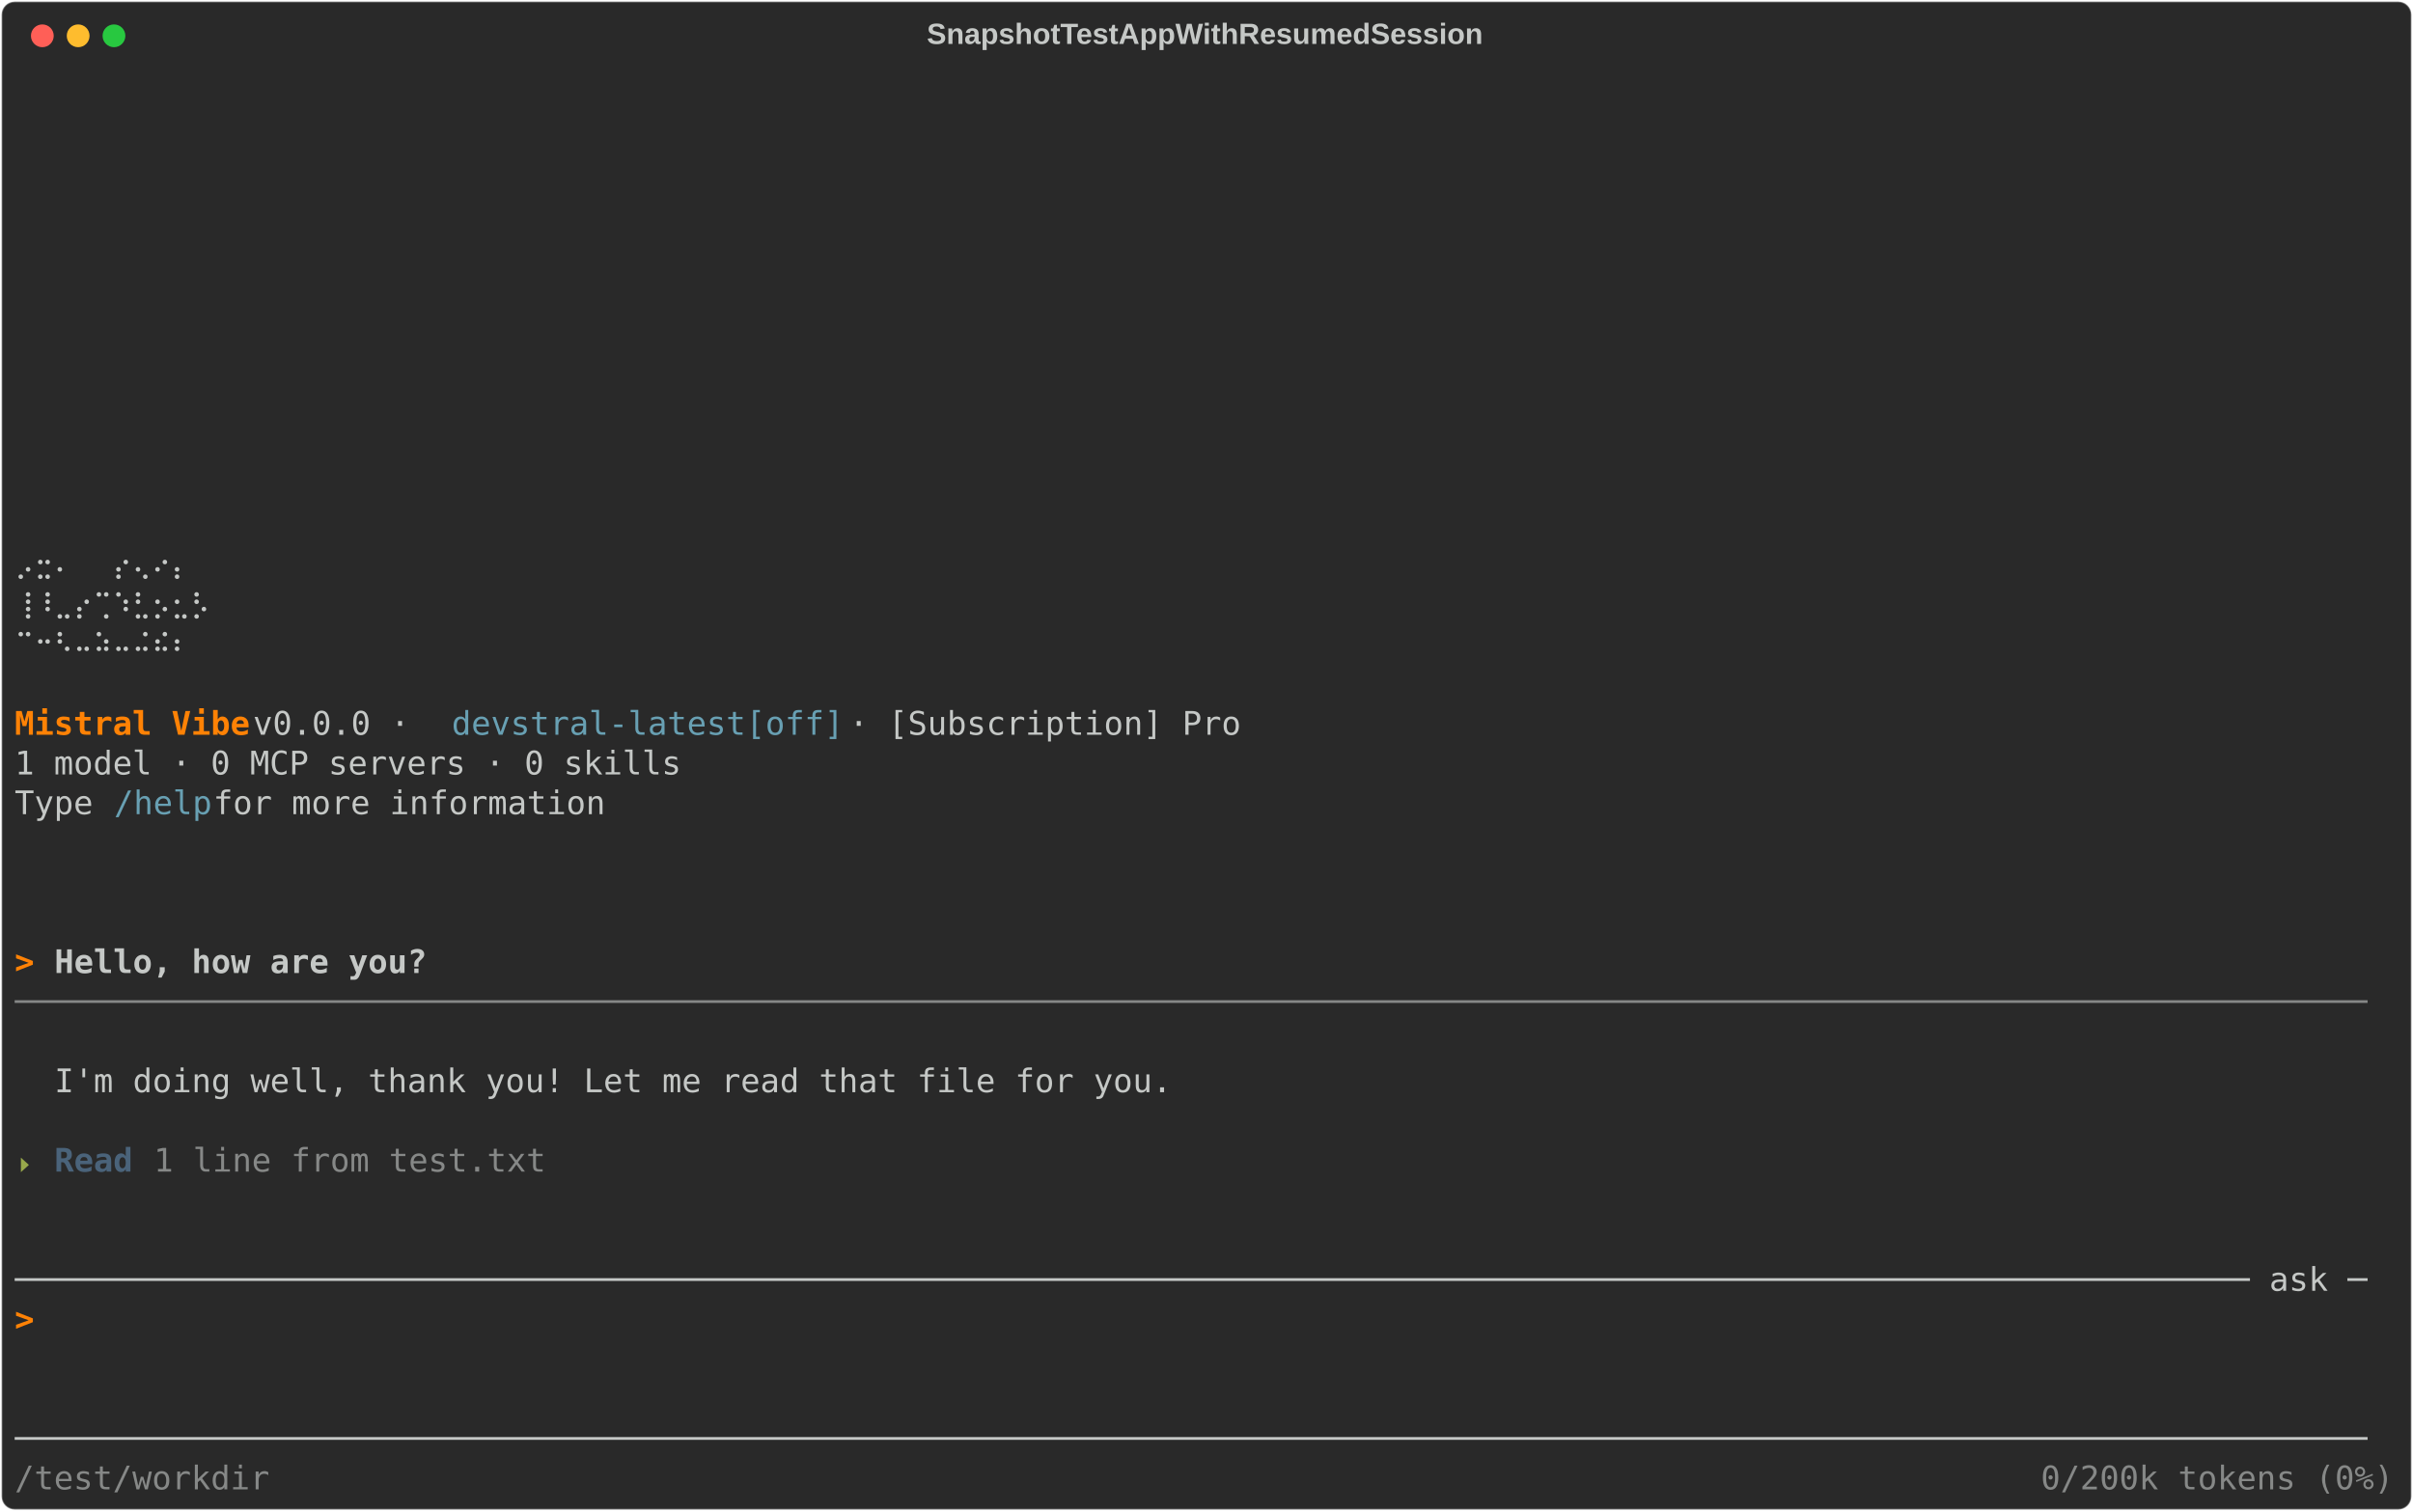
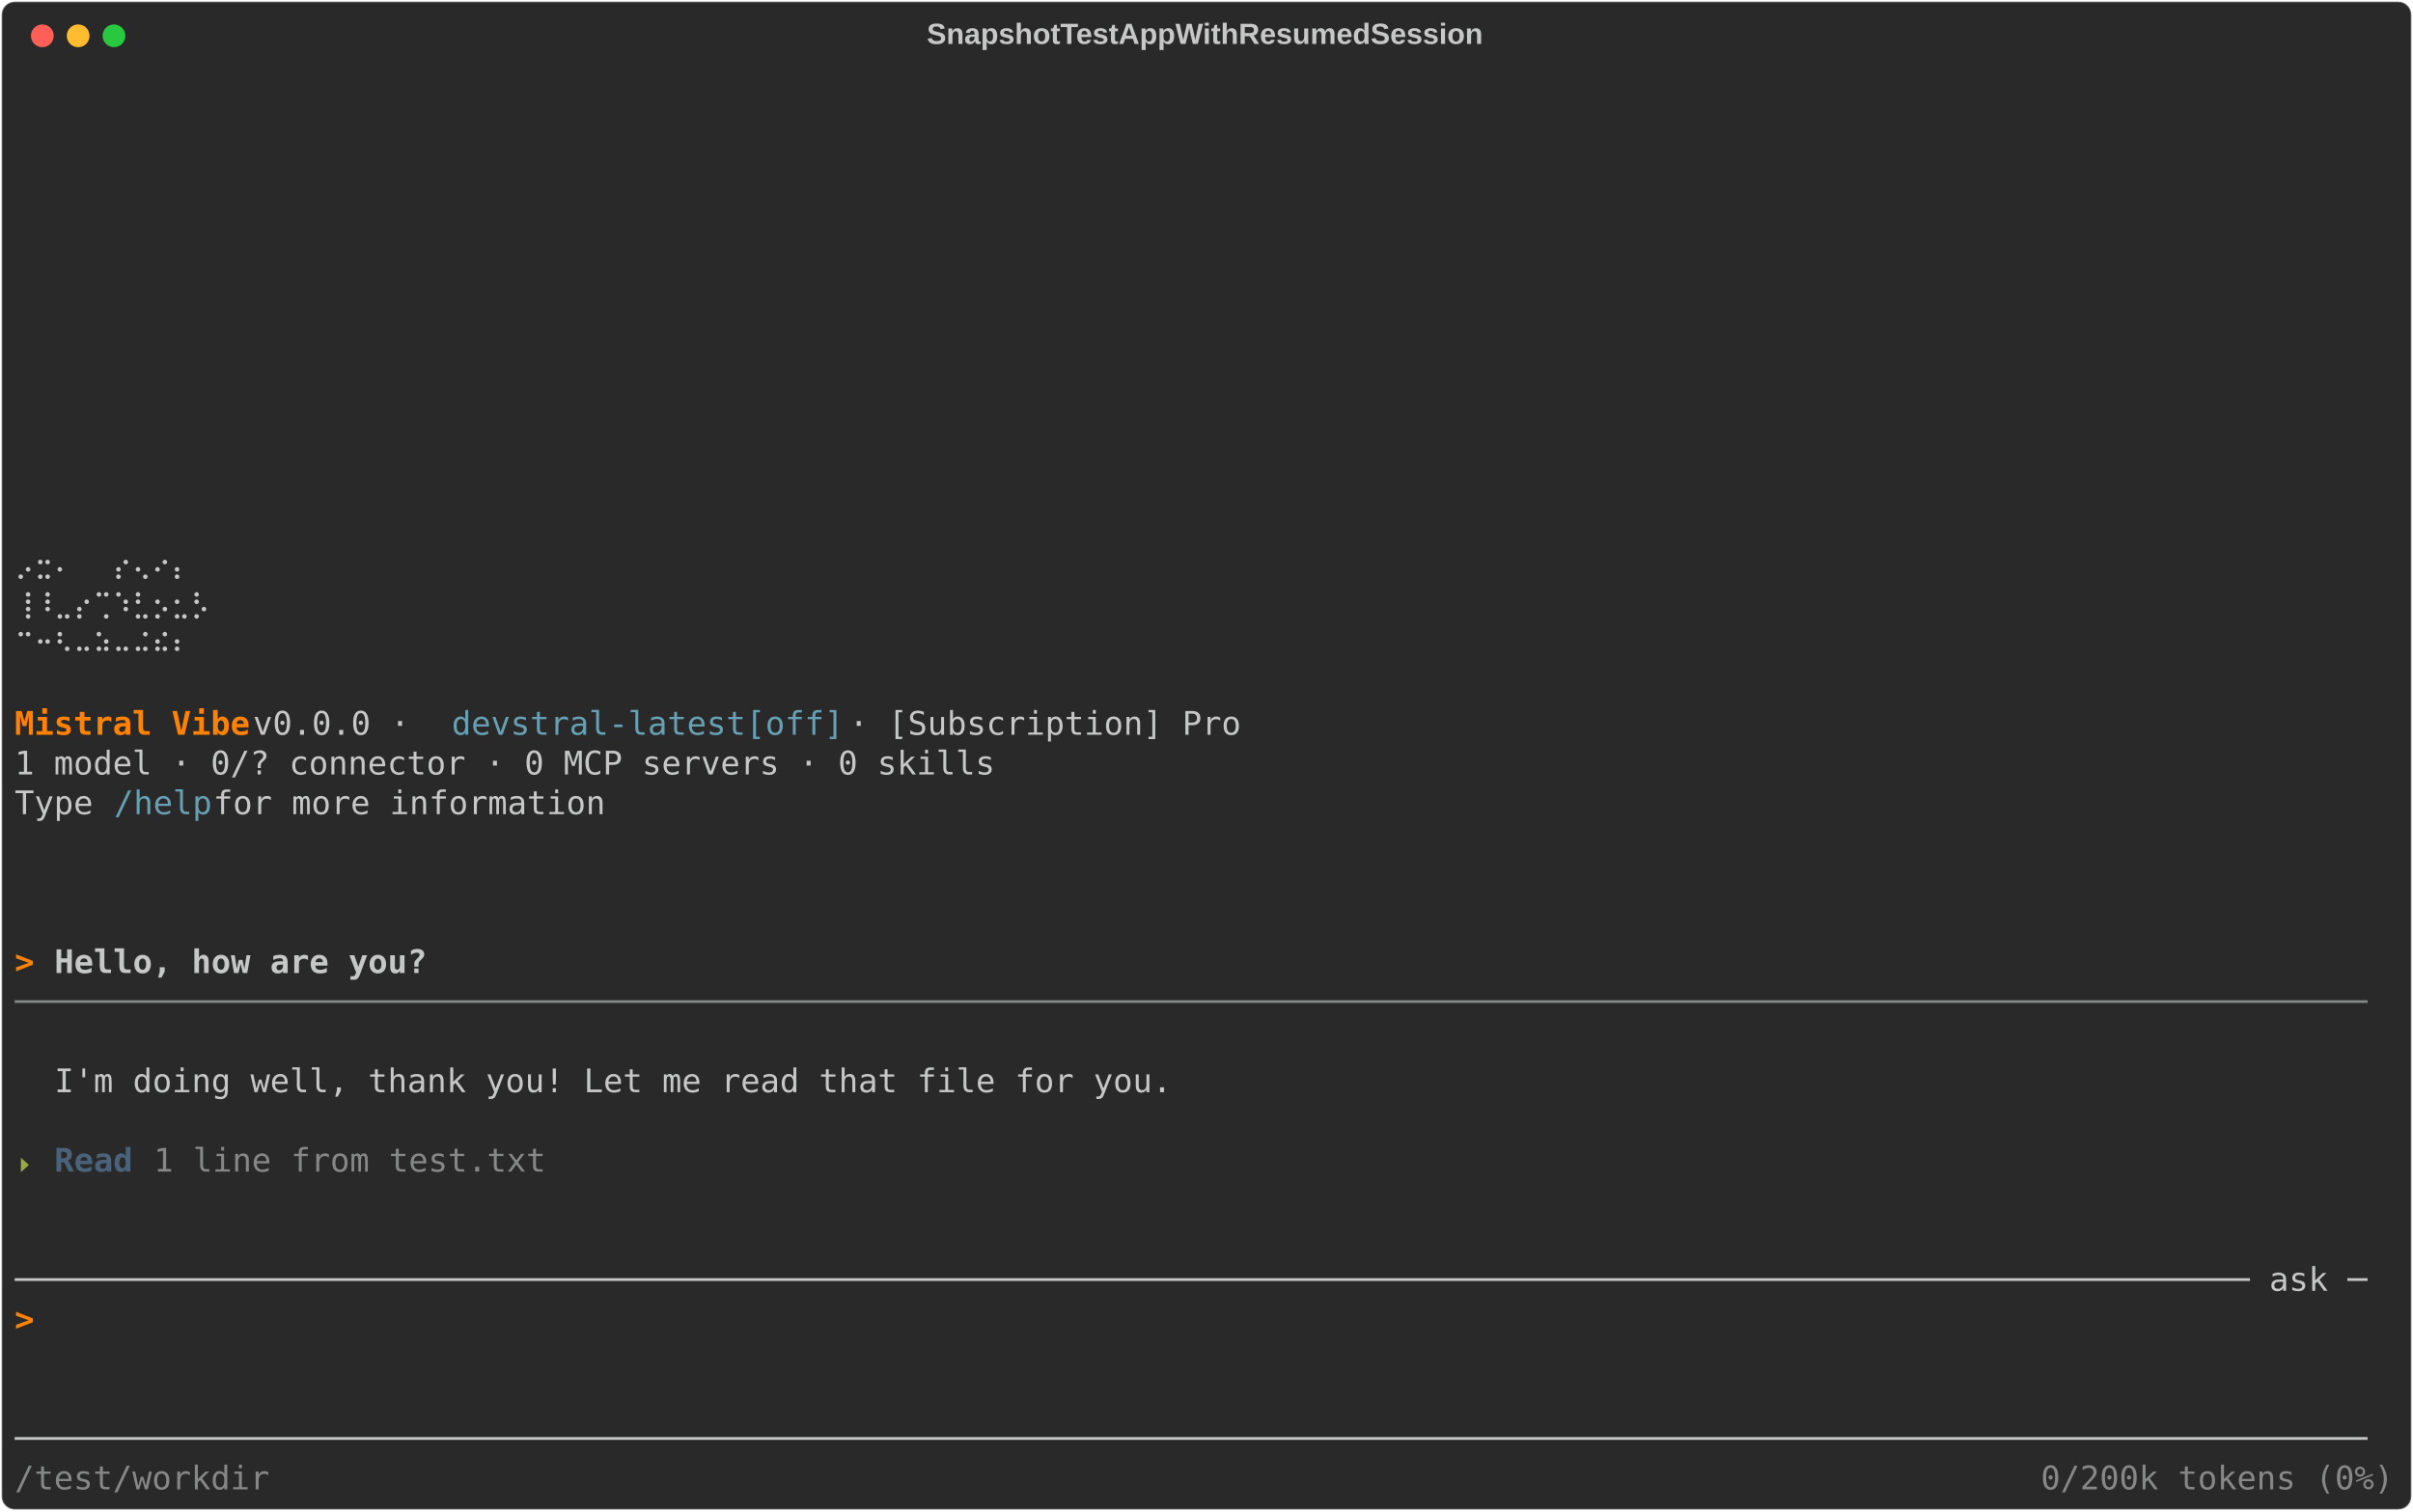
<svg xmlns="http://www.w3.org/2000/svg" class="rich-terminal" viewBox="0 0 1482 928.4">
  <style>

    @font-face {
        font-family: "Fira Code";
        src: local("FiraCode-Regular"),
                url("https://cdnjs.cloudflare.com/ajax/libs/firacode/6.2.0/woff2/FiraCode-Regular.woff2") format("woff2"),
                url("https://cdnjs.cloudflare.com/ajax/libs/firacode/6.2.0/woff/FiraCode-Regular.woff") format("woff");
        font-style: normal;
        font-weight: 400;
    }
    @font-face {
        font-family: "Fira Code";
        src: local("FiraCode-Bold"),
                url("https://cdnjs.cloudflare.com/ajax/libs/firacode/6.2.0/woff2/FiraCode-Bold.woff2") format("woff2"),
                url("https://cdnjs.cloudflare.com/ajax/libs/firacode/6.2.0/woff/FiraCode-Bold.woff") format("woff");
        font-style: bold;
        font-weight: 700;
    }

    .terminal-matrix {
        font-family: Fira Code, monospace;
        font-size: 20px;
        line-height: 24.4px;
        font-variant-east-asian: full-width;
    }

    .terminal-title {
        font-size: 18px;
        font-weight: bold;
        font-family: arial;
    }

    .terminal-r1 { fill: #c5c8c6 }
.terminal-r2 { fill: #ff8205;font-weight: bold }
.terminal-r3 { fill: #68a0b3 }
.terminal-r4 { fill: #c5c8c6;font-weight: bold }
.terminal-r5 { fill: #868887 }
.terminal-r6 { fill: #98a84b }
.terminal-r7 { fill: #4a637a;font-weight: bold }
    </style>
  <defs>
    <clipPath id="terminal-clip-terminal">
      <rect x="0" y="0" width="1463.0" height="877.4" />
    </clipPath>
    <clipPath id="terminal-line-0">
      <rect x="0" y="1.5" width="1464" height="24.65" />
    </clipPath>
    <clipPath id="terminal-line-1">
      <rect x="0" y="25.9" width="1464" height="24.65" />
    </clipPath>
    <clipPath id="terminal-line-2">
      <rect x="0" y="50.3" width="1464" height="24.65" />
    </clipPath>
    <clipPath id="terminal-line-3">
      <rect x="0" y="74.7" width="1464" height="24.65" />
    </clipPath>
    <clipPath id="terminal-line-4">
      <rect x="0" y="99.1" width="1464" height="24.65" />
    </clipPath>
    <clipPath id="terminal-line-5">
      <rect x="0" y="123.5" width="1464" height="24.65" />
    </clipPath>
    <clipPath id="terminal-line-6">
      <rect x="0" y="147.9" width="1464" height="24.65" />
    </clipPath>
    <clipPath id="terminal-line-7">
      <rect x="0" y="172.3" width="1464" height="24.65" />
    </clipPath>
    <clipPath id="terminal-line-8">
      <rect x="0" y="196.7" width="1464" height="24.65" />
    </clipPath>
    <clipPath id="terminal-line-9">
      <rect x="0" y="221.1" width="1464" height="24.65" />
    </clipPath>
    <clipPath id="terminal-line-10">
      <rect x="0" y="245.5" width="1464" height="24.65" />
    </clipPath>
    <clipPath id="terminal-line-11">
      <rect x="0" y="269.9" width="1464" height="24.65" />
    </clipPath>
    <clipPath id="terminal-line-12">
      <rect x="0" y="294.3" width="1464" height="24.65" />
    </clipPath>
    <clipPath id="terminal-line-13">
      <rect x="0" y="318.7" width="1464" height="24.65" />
    </clipPath>
    <clipPath id="terminal-line-14">
      <rect x="0" y="343.1" width="1464" height="24.65" />
    </clipPath>
    <clipPath id="terminal-line-15">
      <rect x="0" y="367.5" width="1464" height="24.65" />
    </clipPath>
    <clipPath id="terminal-line-16">
      <rect x="0" y="391.9" width="1464" height="24.65" />
    </clipPath>
    <clipPath id="terminal-line-17">
      <rect x="0" y="416.3" width="1464" height="24.65" />
    </clipPath>
    <clipPath id="terminal-line-18">
      <rect x="0" y="440.7" width="1464" height="24.65" />
    </clipPath>
    <clipPath id="terminal-line-19">
      <rect x="0" y="465.1" width="1464" height="24.65" />
    </clipPath>
    <clipPath id="terminal-line-20">
      <rect x="0" y="489.5" width="1464" height="24.65" />
    </clipPath>
    <clipPath id="terminal-line-21">
      <rect x="0" y="513.9" width="1464" height="24.65" />
    </clipPath>
    <clipPath id="terminal-line-22">
      <rect x="0" y="538.3" width="1464" height="24.65" />
    </clipPath>
    <clipPath id="terminal-line-23">
      <rect x="0" y="562.7" width="1464" height="24.65" />
    </clipPath>
    <clipPath id="terminal-line-24">
      <rect x="0" y="587.1" width="1464" height="24.65" />
    </clipPath>
    <clipPath id="terminal-line-25">
      <rect x="0" y="611.5" width="1464" height="24.65" />
    </clipPath>
    <clipPath id="terminal-line-26">
      <rect x="0" y="635.9" width="1464" height="24.65" />
    </clipPath>
    <clipPath id="terminal-line-27">
      <rect x="0" y="660.3" width="1464" height="24.65" />
    </clipPath>
    <clipPath id="terminal-line-28">
      <rect x="0" y="684.7" width="1464" height="24.65" />
    </clipPath>
    <clipPath id="terminal-line-29">
      <rect x="0" y="709.1" width="1464" height="24.65" />
    </clipPath>
    <clipPath id="terminal-line-30">
      <rect x="0" y="733.5" width="1464" height="24.65" />
    </clipPath>
    <clipPath id="terminal-line-31">
      <rect x="0" y="757.9" width="1464" height="24.65" />
    </clipPath>
    <clipPath id="terminal-line-32">
      <rect x="0" y="782.3" width="1464" height="24.65" />
    </clipPath>
    <clipPath id="terminal-line-33">
      <rect x="0" y="806.7" width="1464" height="24.65" />
    </clipPath>
    <clipPath id="terminal-line-34">
      <rect x="0" y="831.1" width="1464" height="24.65" />
    </clipPath>
  </defs>
  <rect fill="#292929" stroke="rgba(255,255,255,0.35)" stroke-width="1" x="1" y="1" width="1480" height="926.4" rx="8" />
  <text class="terminal-title" fill="#c5c8c6" text-anchor="middle" x="740" y="27">SnapshotTestAppWithResumedSession</text>
  <g transform="translate(26,22)">
    <circle cx="0" cy="0" r="7" fill="#ff5f57" />
    <circle cx="22" cy="0" r="7" fill="#febc2e" />
    <circle cx="44" cy="0" r="7" fill="#28c840" />
  </g>
  <g transform="translate(9, 41)" clip-path="url(#terminal-clip-terminal)">
    <g class="terminal-matrix">
      <text class="terminal-r1" x="1464" y="20" textLength="12.2" clip-path="url(#terminal-line-0)">
</text>
      <text class="terminal-r1" x="1464" y="44.4" textLength="12.2" clip-path="url(#terminal-line-1)">
</text>
      <text class="terminal-r1" x="1464" y="68.8" textLength="12.2" clip-path="url(#terminal-line-2)">
</text>
      <text class="terminal-r1" x="1464" y="93.2" textLength="12.2" clip-path="url(#terminal-line-3)">
</text>
      <text class="terminal-r1" x="1464" y="117.6" textLength="12.2" clip-path="url(#terminal-line-4)">
</text>
      <text class="terminal-r1" x="1464" y="142" textLength="12.2" clip-path="url(#terminal-line-5)">
</text>
      <text class="terminal-r1" x="1464" y="166.4" textLength="12.2" clip-path="url(#terminal-line-6)">
</text>
      <text class="terminal-r1" x="1464" y="190.8" textLength="12.2" clip-path="url(#terminal-line-7)">
</text>
      <text class="terminal-r1" x="1464" y="215.2" textLength="12.2" clip-path="url(#terminal-line-8)">
</text>
      <text class="terminal-r1" x="1464" y="239.6" textLength="12.2" clip-path="url(#terminal-line-9)">
</text>
      <text class="terminal-r1" x="1464" y="264" textLength="12.2" clip-path="url(#terminal-line-10)">
</text>
      <text class="terminal-r1" x="1464" y="288.4" textLength="12.2" clip-path="url(#terminal-line-11)">
</text>
      <text class="terminal-r1" x="0" y="312.8" textLength="134.2" clip-path="url(#terminal-line-12)">  ⡠⣒⠄  ⡔⢄⠔⡄</text>
      <text class="terminal-r1" x="1464" y="312.8" textLength="12.2" clip-path="url(#terminal-line-12)">
</text>
      <text class="terminal-r1" x="0" y="337.2" textLength="134.2" clip-path="url(#terminal-line-13)"> ⢸⠸⣀⡔⢉⠱⣃⡢⣂⡣</text>
      <text class="terminal-r1" x="1464" y="337.2" textLength="12.2" clip-path="url(#terminal-line-13)">
</text>
      <text class="terminal-r1" x="0" y="361.6" textLength="134.2" clip-path="url(#terminal-line-14)">  ⠉⠒⠣⠤⠵⠤⠬⠮⠆</text>
      <text class="terminal-r1" x="1464" y="361.6" textLength="12.2" clip-path="url(#terminal-line-14)">
</text>
      <text class="terminal-r1" x="1464" y="386" textLength="12.2" clip-path="url(#terminal-line-15)">
</text>
      <text class="terminal-r2" x="0" y="410.4" textLength="146.4" clip-path="url(#terminal-line-16)">Mistral Vibe</text>
      <text class="terminal-r1" x="146.4" y="410.4" textLength="122" clip-path="url(#terminal-line-16)"> v0.0.0 · </text>
      <text class="terminal-r3" x="268.4" y="410.4" textLength="244" clip-path="url(#terminal-line-16)">devstral-latest[off]</text>
      <text class="terminal-r1" x="512.4" y="410.4" textLength="256.2" clip-path="url(#terminal-line-16)"> · [Subscription] Pro</text>
      <text class="terminal-r1" x="1464" y="410.4" textLength="12.2" clip-path="url(#terminal-line-16)">
</text>
-       <text class="terminal-r1" x="0" y="434.8" textLength="414.8" clip-path="url(#terminal-line-17)">1 model · 0 MCP servers · 0 skills</text>
+       <text class="terminal-r1" x="0" y="434.8" textLength="610" clip-path="url(#terminal-line-17)">1 model · 0/? connector · 0 MCP servers · 0 skills</text>
      <text class="terminal-r1" x="1464" y="434.8" textLength="12.2" clip-path="url(#terminal-line-17)">
</text>
      <text class="terminal-r1" x="0" y="459.2" textLength="61" clip-path="url(#terminal-line-18)">Type </text>
      <text class="terminal-r3" x="61" y="459.2" textLength="61" clip-path="url(#terminal-line-18)">/help</text>
      <text class="terminal-r1" x="122" y="459.2" textLength="256.2" clip-path="url(#terminal-line-18)"> for more information</text>
      <text class="terminal-r1" x="1464" y="459.2" textLength="12.2" clip-path="url(#terminal-line-18)">
</text>
      <text class="terminal-r1" x="1464" y="483.6" textLength="12.2" clip-path="url(#terminal-line-19)">
</text>
      <text class="terminal-r1" x="1464" y="508" textLength="12.2" clip-path="url(#terminal-line-20)">
</text>
      <text class="terminal-r1" x="1464" y="532.4" textLength="12.2" clip-path="url(#terminal-line-21)">
</text>
      <text class="terminal-r2" x="0" y="556.8" textLength="24.4" clip-path="url(#terminal-line-22)">&gt; </text>
      <text class="terminal-r4" x="24.4" y="556.8" textLength="231.8" clip-path="url(#terminal-line-22)">Hello, how are you?</text>
      <text class="terminal-r1" x="1464" y="556.8" textLength="12.2" clip-path="url(#terminal-line-22)">
</text>
      <text class="terminal-r5" x="0" y="581.2" textLength="1464" clip-path="url(#terminal-line-23)">────────────────────────────────────────────────────────────────────────────────────────────────────────────────────────</text>
      <text class="terminal-r1" x="1464" y="581.2" textLength="12.2" clip-path="url(#terminal-line-23)">
</text>
      <text class="terminal-r1" x="1464" y="605.6" textLength="12.2" clip-path="url(#terminal-line-24)">
</text>
      <text class="terminal-r1" x="24.4" y="630" textLength="695.4" clip-path="url(#terminal-line-25)">I'm doing well, thank you! Let me read that file for you.</text>
      <text class="terminal-r1" x="1464" y="630" textLength="12.2" clip-path="url(#terminal-line-25)">
</text>
      <text class="terminal-r1" x="1464" y="654.4" textLength="12.2" clip-path="url(#terminal-line-26)">
</text>
      <text class="terminal-r6" x="0" y="678.8" textLength="12.2" clip-path="url(#terminal-line-27)">⏵</text>
      <text class="terminal-r7" x="24.4" y="678.8" textLength="48.8" clip-path="url(#terminal-line-27)">Read</text>
      <text class="terminal-r5" x="85.4" y="678.8" textLength="244" clip-path="url(#terminal-line-27)">1 line from test.txt</text>
      <text class="terminal-r1" x="1464" y="678.8" textLength="12.2" clip-path="url(#terminal-line-27)">
</text>
      <text class="terminal-r1" x="1464" y="703.2" textLength="12.2" clip-path="url(#terminal-line-28)">
</text>
      <text class="terminal-r1" x="1464" y="727.6" textLength="12.2" clip-path="url(#terminal-line-29)">
</text>
      <text class="terminal-r1" x="0" y="752" textLength="1464" clip-path="url(#terminal-line-30)">────────────────────────────────────────────────────────────────────────────────────────────────────────────────── ask ─</text>
      <text class="terminal-r1" x="1464" y="752" textLength="12.2" clip-path="url(#terminal-line-30)">
</text>
      <text class="terminal-r2" x="0" y="776.4" textLength="12.2" clip-path="url(#terminal-line-31)">&gt;</text>
      <text class="terminal-r1" x="1464" y="776.4" textLength="12.2" clip-path="url(#terminal-line-31)">
</text>
      <text class="terminal-r1" x="1464" y="800.8" textLength="12.2" clip-path="url(#terminal-line-32)">
</text>
      <text class="terminal-r1" x="1464" y="825.2" textLength="12.2" clip-path="url(#terminal-line-33)">
</text>
      <text class="terminal-r1" x="0" y="849.6" textLength="1464" clip-path="url(#terminal-line-34)">────────────────────────────────────────────────────────────────────────────────────────────────────────────────────────</text>
      <text class="terminal-r1" x="1464" y="849.6" textLength="12.2" clip-path="url(#terminal-line-34)">
</text>
      <text class="terminal-r5" x="0" y="874" textLength="158.6" clip-path="url(#terminal-line-35)">/test/workdir</text>
      <text class="terminal-r5" x="1244.4" y="874" textLength="219.6" clip-path="url(#terminal-line-35)">0/200k tokens (0%)</text>
    </g>
  </g>
</svg>
